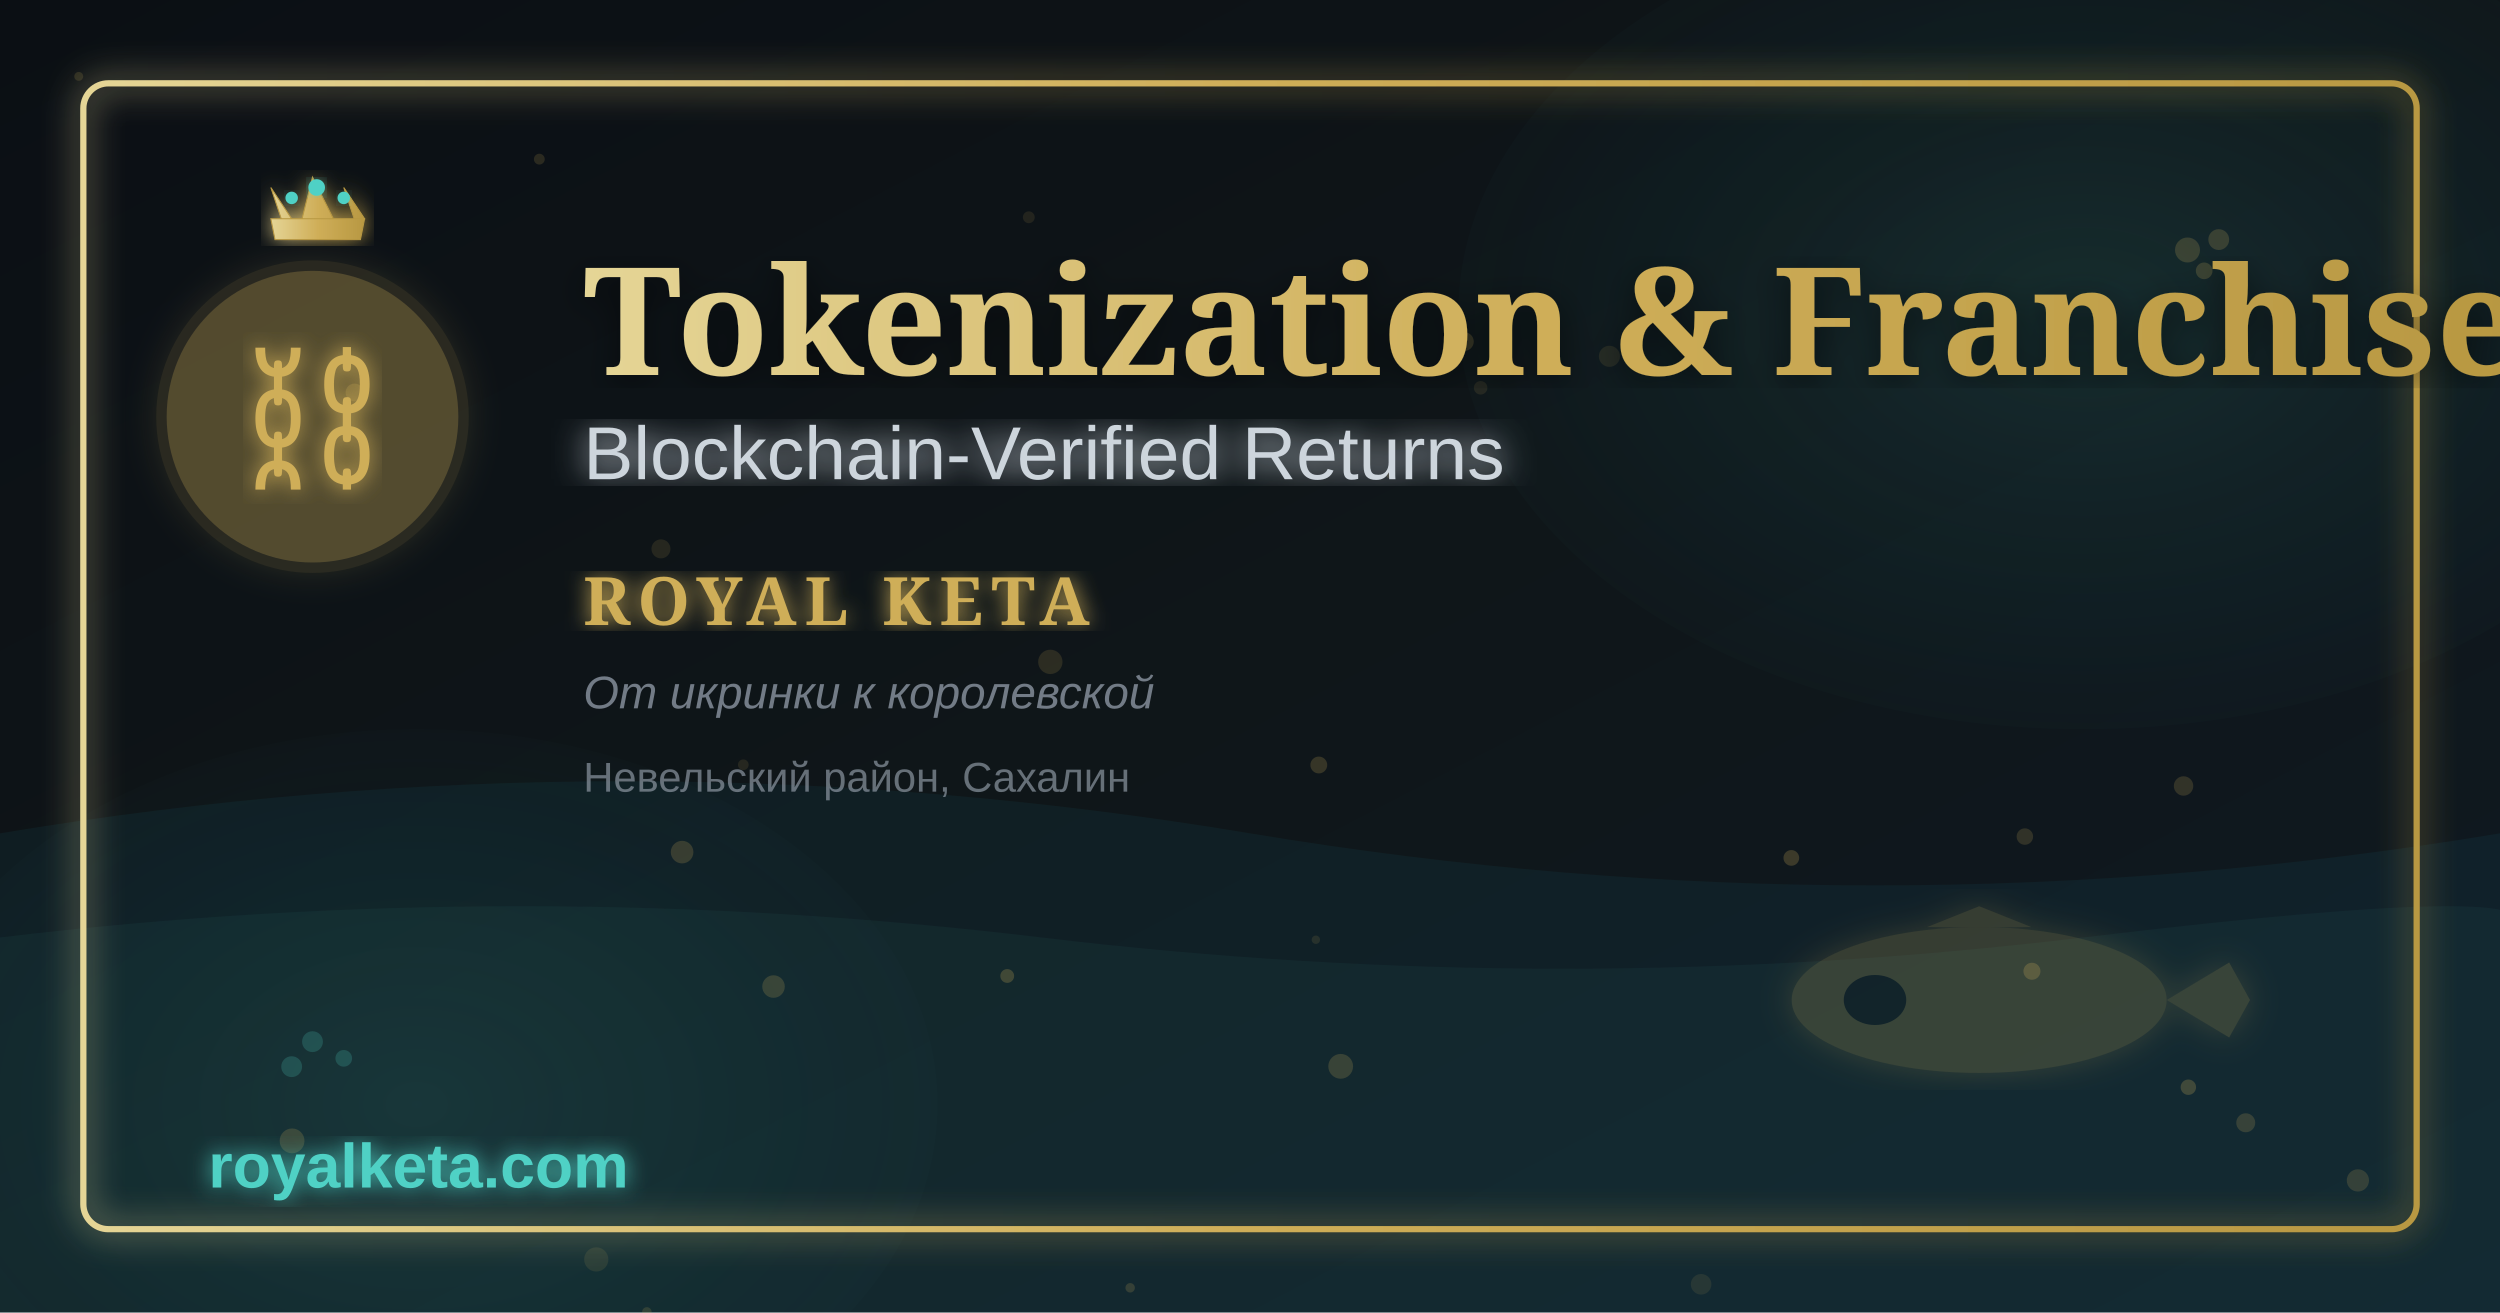
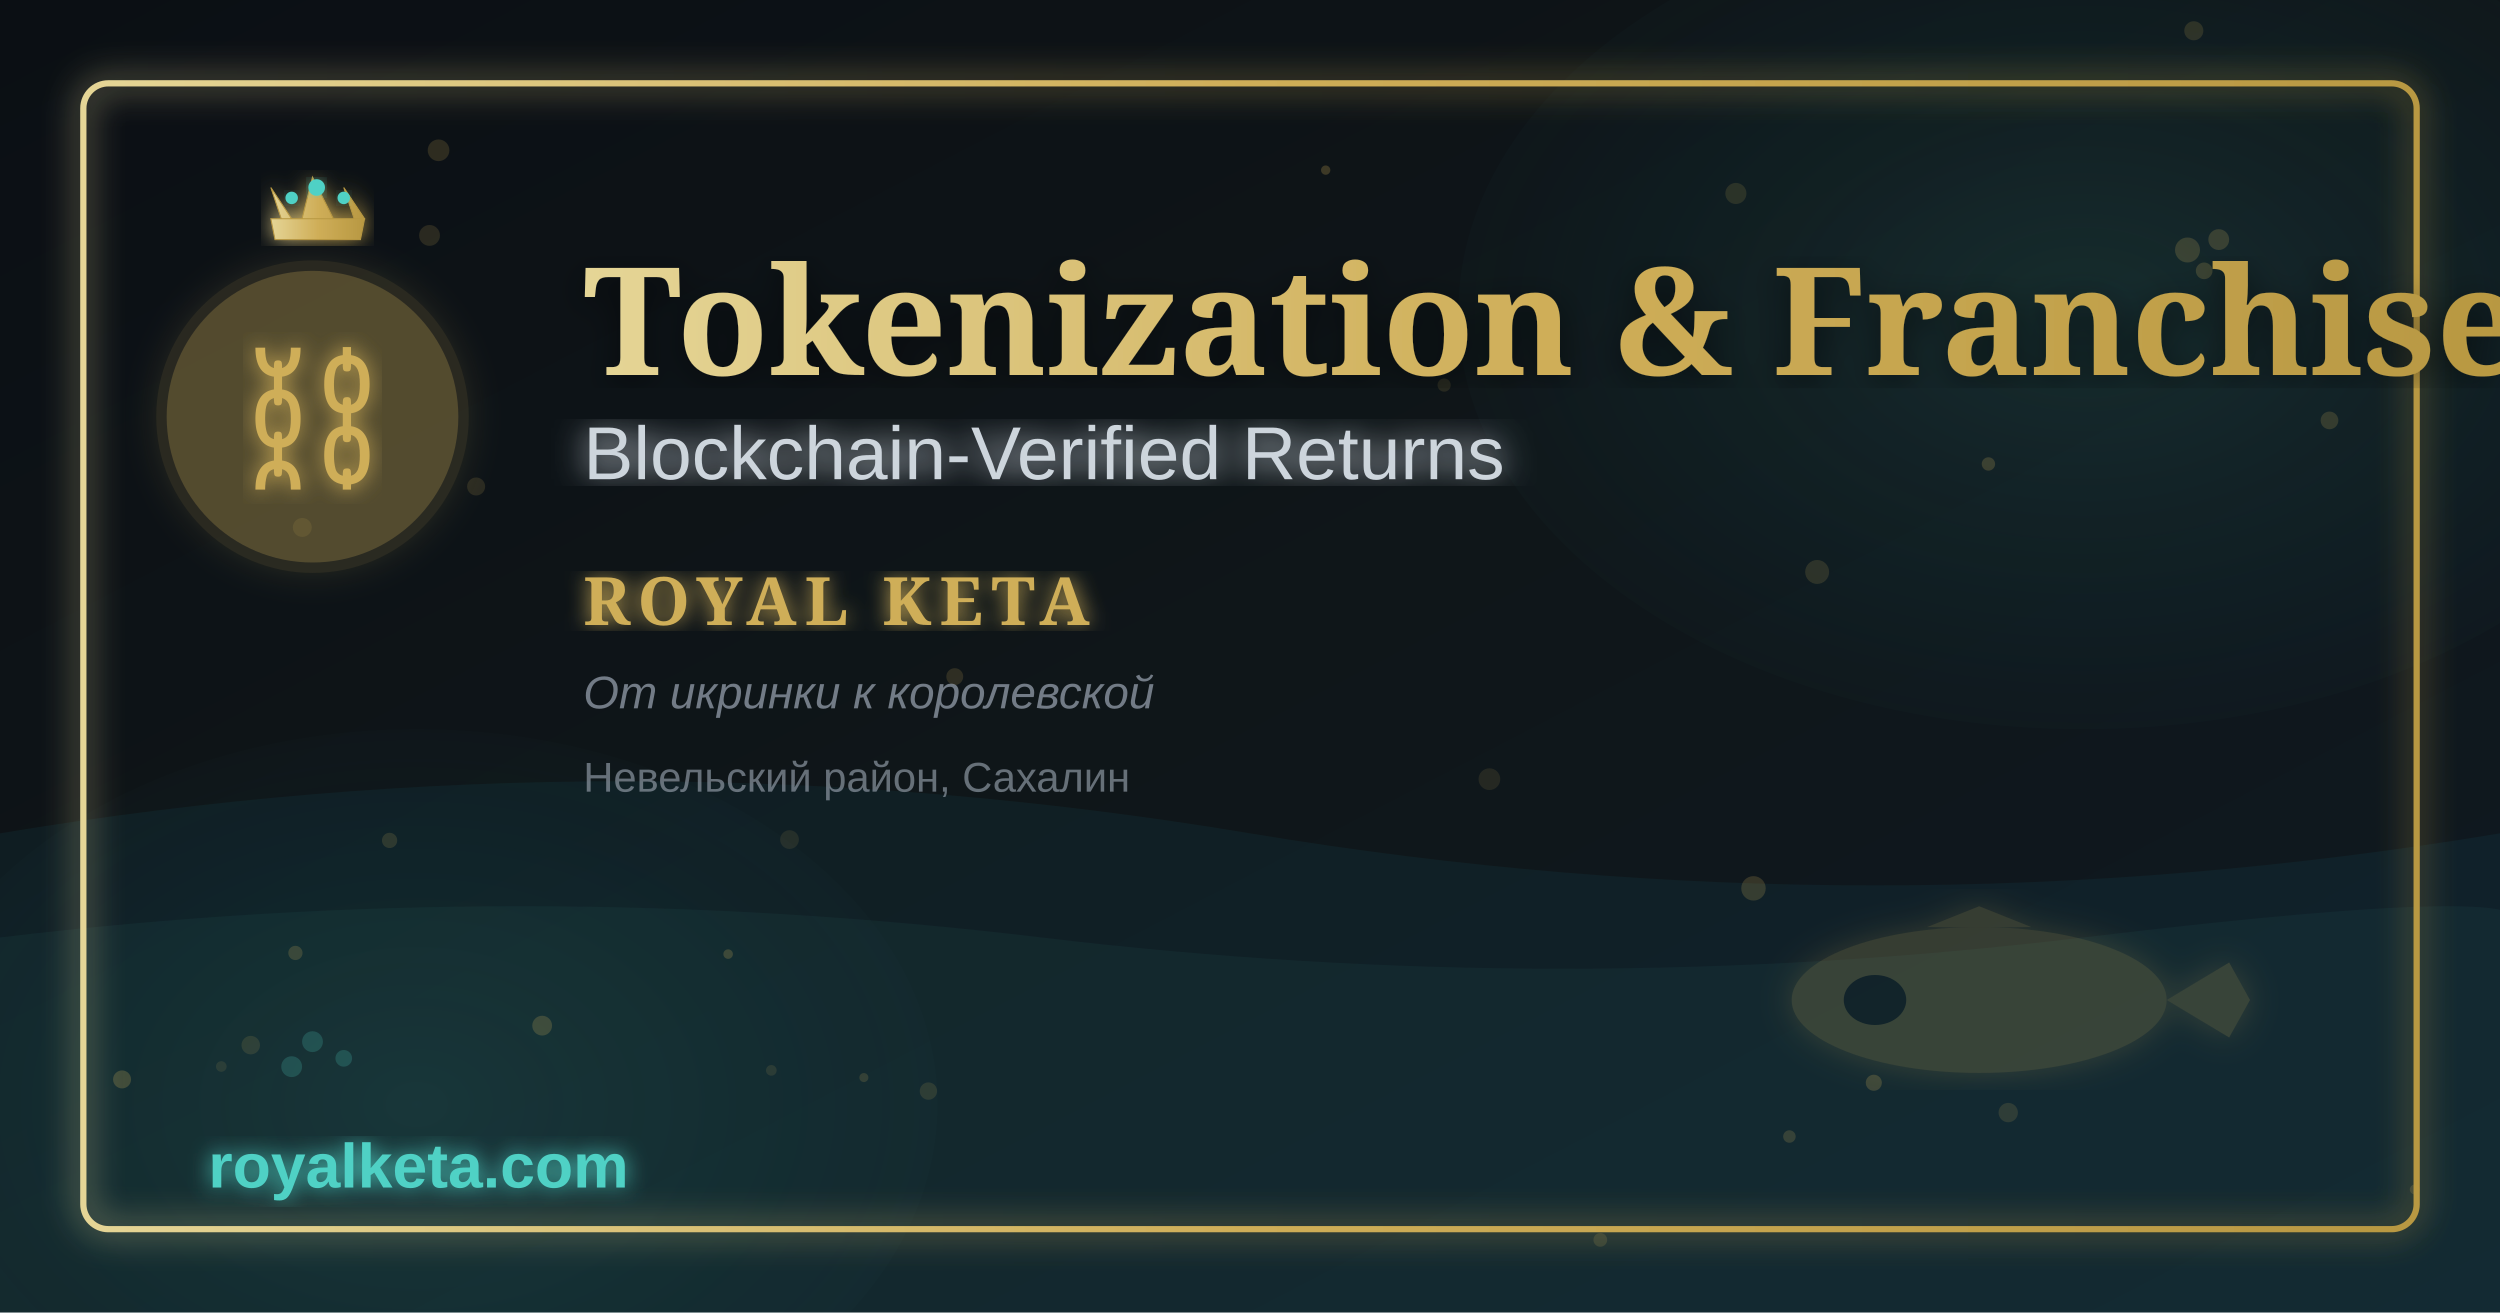
<svg xmlns="http://www.w3.org/2000/svg" width="1200" height="630">
  <defs>
    <linearGradient id="bgGradient" x1="0%" y1="0%" x2="100%" y2="100%">
      <stop offset="0%" style="stop-color:#0B0F14;stop-opacity:1" />
      <stop offset="50%" style="stop-color:#0F1619;stop-opacity:1" />
      <stop offset="100%" style="stop-color:#0F1922;stop-opacity:1" />
    </linearGradient>
    <linearGradient id="goldGradient" x1="0%" y1="0%" x2="100%" y2="0%">
      <stop offset="0%" style="stop-color:#E5D596;stop-opacity:1" />
      <stop offset="50%" style="stop-color:#CFAE58;stop-opacity:1" />
      <stop offset="100%" style="stop-color:#B89842;stop-opacity:1" />
    </linearGradient>
    <radialGradient id="oceanGradient" cx="50%" cy="50%" r="50%">
      <stop offset="0%" style="stop-color:#4FD1C5;stop-opacity:0.3" />
      <stop offset="100%" style="stop-color:#1E90A0;stop-opacity:0.05" />
    </radialGradient>
    <filter id="glow">
      <feGaussianBlur stdDeviation="5" result="coloredBlur" />
      <feMerge>
        <feMergeNode in="coloredBlur" />
        <feMergeNode in="SourceGraphic" />
      </feMerge>
    </filter>
    <filter id="softGlow">
      <feGaussianBlur stdDeviation="8" result="coloredBlur" />
      <feMerge>
        <feMergeNode in="coloredBlur" />
        <feMergeNode in="SourceGraphic" />
      </feMerge>
    </filter>
    <filter id="shadow">
      <feDropShadow dx="0" dy="4" stdDeviation="8" flood-color="#000000" flood-opacity="0.5" />
    </filter>
  </defs>
  <rect width="1200" height="630" fill="url(#bgGradient)" />
  <ellipse cx="1000" cy="150" rx="300" ry="200" fill="url(#oceanGradient)" opacity="0.4" />
  <ellipse cx="200" cy="530" rx="250" ry="180" fill="url(#oceanGradient)" opacity="0.3" />
  <path d="M 0 400 Q 300 350 600 400 T 1200 400 L 1200 630 L 0 630 Z" fill="#1E90A0" opacity="0.08" />
  <path d="M 0 450 Q 250 420 500 450 T 1000 450 T 1200 450 L 1200 630 L 0 630 Z" fill="#4FD1C5" opacity="0.05" />
-   <circle cx="140.193" cy="547.62" r="5.954" fill="#CFAE58" opacity="0.196" />
-   <circle cx="633.026" cy="367.201" r="4.045" fill="#CFAE58" opacity="0.206" />
-   <circle cx="772.52" cy="171.029" r="5.069" fill="#CFAE58" opacity="0.115" />
-   <circle cx="631.609" cy="451.074" r="2.003" fill="#CFAE58" opacity="0.123" />
-   <circle cx="702.899" cy="163.958" r="4.503" fill="#CFAE58" opacity="0.219" />
-   <circle cx="317.26" cy="263.458" r="4.559" fill="#CFAE58" opacity="0.128" />
-   <circle cx="170.177" cy="188.394" r="4.271" fill="#CFAE58" opacity="0.231" />
-   <circle cx="356.785" cy="367.082" r="2.555" fill="#CFAE58" opacity="0.122" />
-   <circle cx="710.701" cy="186.145" r="3.24" fill="#CFAE58" opacity="0.113" />
-   <circle cx="872.646" cy="155.194" r="2.165" fill="#CFAE58" opacity="0.177" />
-   <circle cx="1050.411" cy="521.859" r="3.701" fill="#CFAE58" opacity="0.242" />
-   <circle cx="667.281" cy="227.362" r="2.213" fill="#CFAE58" opacity="0.156" />
-   <circle cx="1048.108" cy="377.271" r="4.662" fill="#CFAE58" opacity="0.184" />
-   <circle cx="483.469" cy="468.47" r="3.31" fill="#CFAE58" opacity="0.243" />
-   <circle cx="37.789" cy="36.665" r="2.135" fill="#CFAE58" opacity="0.153" />
-   <circle cx="327.407" cy="409.013" r="5.422" fill="#CFAE58" opacity="0.207" />
-   <circle cx="816.532" cy="616.462" r="4.94" fill="#CFAE58" opacity="0.109" />
-   <circle cx="975.334" cy="466.199" r="4.081" fill="#CFAE58" opacity="0.243" />
-   <circle cx="493.829" cy="104.288" r="2.84" fill="#CFAE58" opacity="0.11" />
-   <circle cx="859.835" cy="411.799" r="3.774" fill="#CFAE58" opacity="0.231" />
-   <circle cx="371.294" cy="473.545" r="5.412" fill="#CFAE58" opacity="0.199" />
-   <circle cx="1077.957" cy="538.929" r="4.553" fill="#CFAE58" opacity="0.195" />
-   <circle cx="542.48" cy="618.14" r="2.268" fill="#CFAE58" opacity="0.178" />
-   <circle cx="1131.787" cy="566.596" r="5.34" fill="#CFAE58" opacity="0.183" />
-   <circle cx="643.53" cy="511.838" r="5.948" fill="#CFAE58" opacity="0.2" />
-   <circle cx="504.156" cy="317.7" r="5.848" fill="#CFAE58" opacity="0.15" />
-   <circle cx="258.876" cy="76.391" r="2.594" fill="#CFAE58" opacity="0.163" />
-   <circle cx="286.203" cy="604.526" r="5.815" fill="#CFAE58" opacity="0.111" />
-   <circle cx="310.498" cy="629.728" r="2.277" fill="#CFAE58" opacity="0.162" />
-   <circle cx="971.934" cy="401.552" r="3.948" fill="#CFAE58" opacity="0.181" />
+   <circle cx="714.913" cy="374" r="5.206" fill="#CFAE58" opacity="0.119" />
+   <circle cx="260.237" cy="492.309" r="4.749" fill="#CFAE58" opacity="0.215" />
+   <circle cx="872.232" cy="274.542" r="5.741" fill="#CFAE58" opacity="0.16" />
+   <circle cx="954.447" cy="222.702" r="3.21" fill="#CFAE58" opacity="0.211" />
+   <circle cx="370.231" cy="513.781" r="2.55" fill="#CFAE58" opacity="0.127" />
+   <circle cx="636.323" cy="81.659" r="2.238" fill="#CFAE58" opacity="0.24" />
+   <circle cx="1159.075" cy="570.952" r="2.357" fill="#CFAE58" opacity="0.183" />
+   <circle cx="378.971" cy="402.994" r="4.498" fill="#CFAE58" opacity="0.112" />
+   <circle cx="1053.022" cy="14.768" r="4.588" fill="#CFAE58" opacity="0.154" />
+   <circle cx="187.004" cy="403.403" r="3.659" fill="#CFAE58" opacity="0.164" />
+   <circle cx="445.641" cy="523.721" r="4.166" fill="#CFAE58" opacity="0.144" />
+   <circle cx="349.504" cy="457.97" r="2.289" fill="#CFAE58" opacity="0.225" />
+   <circle cx="414.655" cy="517.231" r="2.166" fill="#CFAE58" opacity="0.169" />
+   <circle cx="833.226" cy="92.863" r="5.068" fill="#CFAE58" opacity="0.144" />
+   <circle cx="899.424" cy="519.725" r="3.861" fill="#CFAE58" opacity="0.223" />
+   <circle cx="120.361" cy="501.668" r="4.436" fill="#CFAE58" opacity="0.137" />
+   <circle cx="963.954" cy="534.041" r="4.645" fill="#CFAE58" opacity="0.15" />
+   <circle cx="141.803" cy="457.415" r="3.414" fill="#CFAE58" opacity="0.205" />
+   <circle cx="458.285" cy="324.773" r="4.047" fill="#CFAE58" opacity="0.168" />
+   <circle cx="58.587" cy="518.121" r="4.314" fill="#CFAE58" opacity="0.239" />
+   <circle cx="693.188" cy="184.835" r="3.171" fill="#CFAE58" opacity="0.13" />
+   <circle cx="1118.153" cy="201.799" r="4.244" fill="#CFAE58" opacity="0.184" />
+   <circle cx="145.104" cy="253.175" r="4.521" fill="#CFAE58" opacity="0.122" />
+   <circle cx="768.15" cy="595.144" r="3.297" fill="#CFAE58" opacity="0.156" />
+   <circle cx="106.224" cy="511.922" r="2.541" fill="#CFAE58" opacity="0.121" />
+   <circle cx="841.673" cy="426.412" r="5.869" fill="#CFAE58" opacity="0.202" />
+   <circle cx="206.171" cy="113.006" r="5.007" fill="#CFAE58" opacity="0.153" />
+   <circle cx="858.915" cy="545.532" r="3" fill="#CFAE58" opacity="0.191" />
+   <circle cx="228.539" cy="233.517" r="4.323" fill="#CFAE58" opacity="0.149" />
+   <circle cx="210.506" cy="72.141" r="5.201" fill="#CFAE58" opacity="0.172" />
  <rect x="40" y="40" width="1120" height="550" fill="none" stroke="url(#goldGradient)" stroke-width="3" rx="12" filter="url(#softGlow)" />
  <circle cx="150" cy="200" r="75" fill="#CFAE58" opacity="0.15" filter="url(#softGlow)" />
  <circle cx="150" cy="200" r="70" fill="#CFAE58" opacity="0.25" />
  <text x="150" y="235" font-size="90" text-anchor="middle" fill="#CFAE58" filter="url(#glow)">⛓️</text>
  <g transform="translate(100, 70)">
    <path d="M 30 20 L 40 35 L 35 35 Z M 50 15 L 60 35 L 45 35 Z M 65 20 L 75 35 L 70 35 Z M 30 35 L 75 35 L 73 45 L 32 45 Z" fill="url(#goldGradient)" filter="url(#glow)" stroke="#B89842" stroke-width="0.5" />
    <circle cx="40" cy="25" r="3" fill="#4FD1C5" filter="url(#glow)" />
    <circle cx="52" cy="20" r="4" fill="#4FD1C5" filter="url(#glow)" />
    <circle cx="65" cy="25" r="3" fill="#4FD1C5" filter="url(#glow)" />
  </g>
  <text x="280" y="180" font-family="Georgia, serif" font-size="72" font-weight="bold" fill="url(#goldGradient)" filter="url(#shadow)">Tokenization &amp; Franchise</text>
  <text x="280" y="230" font-family="Arial, sans-serif" font-size="36" fill="#D6DEE6" opacity="0.95" filter="url(#softGlow)">Blockchain-Verified Returns</text>
  <text x="280" y="300" font-family="Georgia, serif" font-size="32" font-weight="bold" fill="#CFAE58" letter-spacing="4" filter="url(#glow)">ROYAL KETA</text>
  <text x="280" y="340" font-family="Arial, sans-serif" font-size="22" font-style="italic" fill="#8B95A1" opacity="0.8">От икринки к королевской</text>
  <text x="280" y="380" font-family="Arial, sans-serif" font-size="20" fill="#8B95A1" opacity="0.7">Невельский район, Сахалин</text>
  <text x="100" y="570" font-family="Arial, sans-serif" font-size="30" font-weight="bold" fill="#4FD1C5" filter="url(#glow)">royalketa.com</text>
  <g transform="translate(950, 480)" opacity="0.2" filter="url(#softGlow)">
    <ellipse cx="0" cy="0" rx="90" ry="35" fill="#CFAE58" />
    <path d="M 90 0 L 120 -18 L 130 0 L 120 18 Z" fill="#CFAE58" />
    <path d="M -25 -35 L 0 -45 L 25 -35 Z" fill="#CFAE58" />
    <ellipse cx="-50" cy="0" rx="15" ry="12" fill="#0B0F14" />
  </g>
  <g opacity="0.2">
    <circle cx="1050" cy="120" r="6" fill="#CFAE58" />
    <circle cx="1065" cy="115" r="5" fill="#CFAE58" />
    <circle cx="1058" cy="130" r="4" fill="#CFAE58" />
    <circle cx="150" cy="500" r="5" fill="#4FD1C5" />
    <circle cx="165" cy="508" r="4" fill="#4FD1C5" />
    <circle cx="140" cy="512" r="5" fill="#4FD1C5" />
  </g>
</svg>
